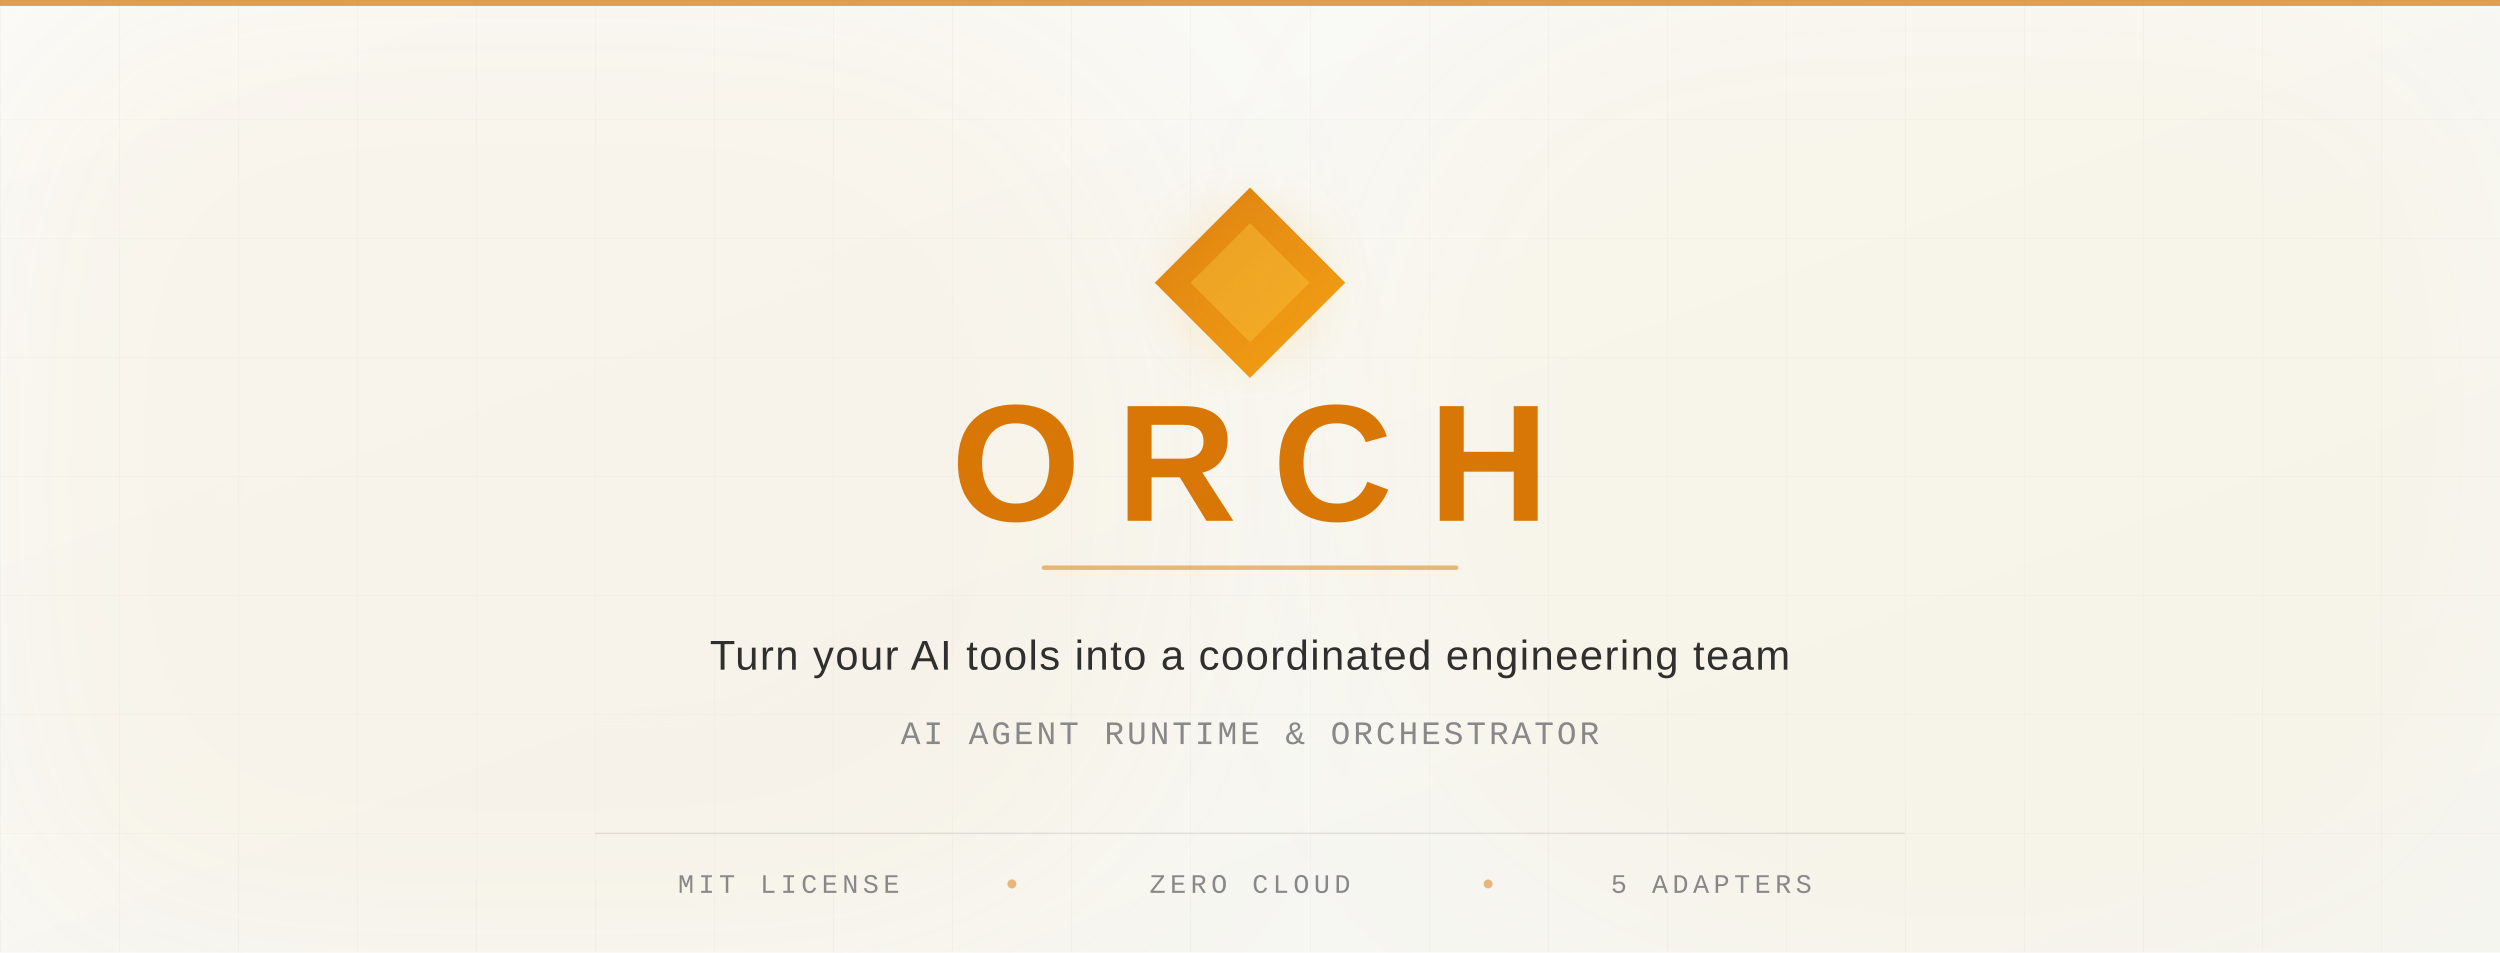
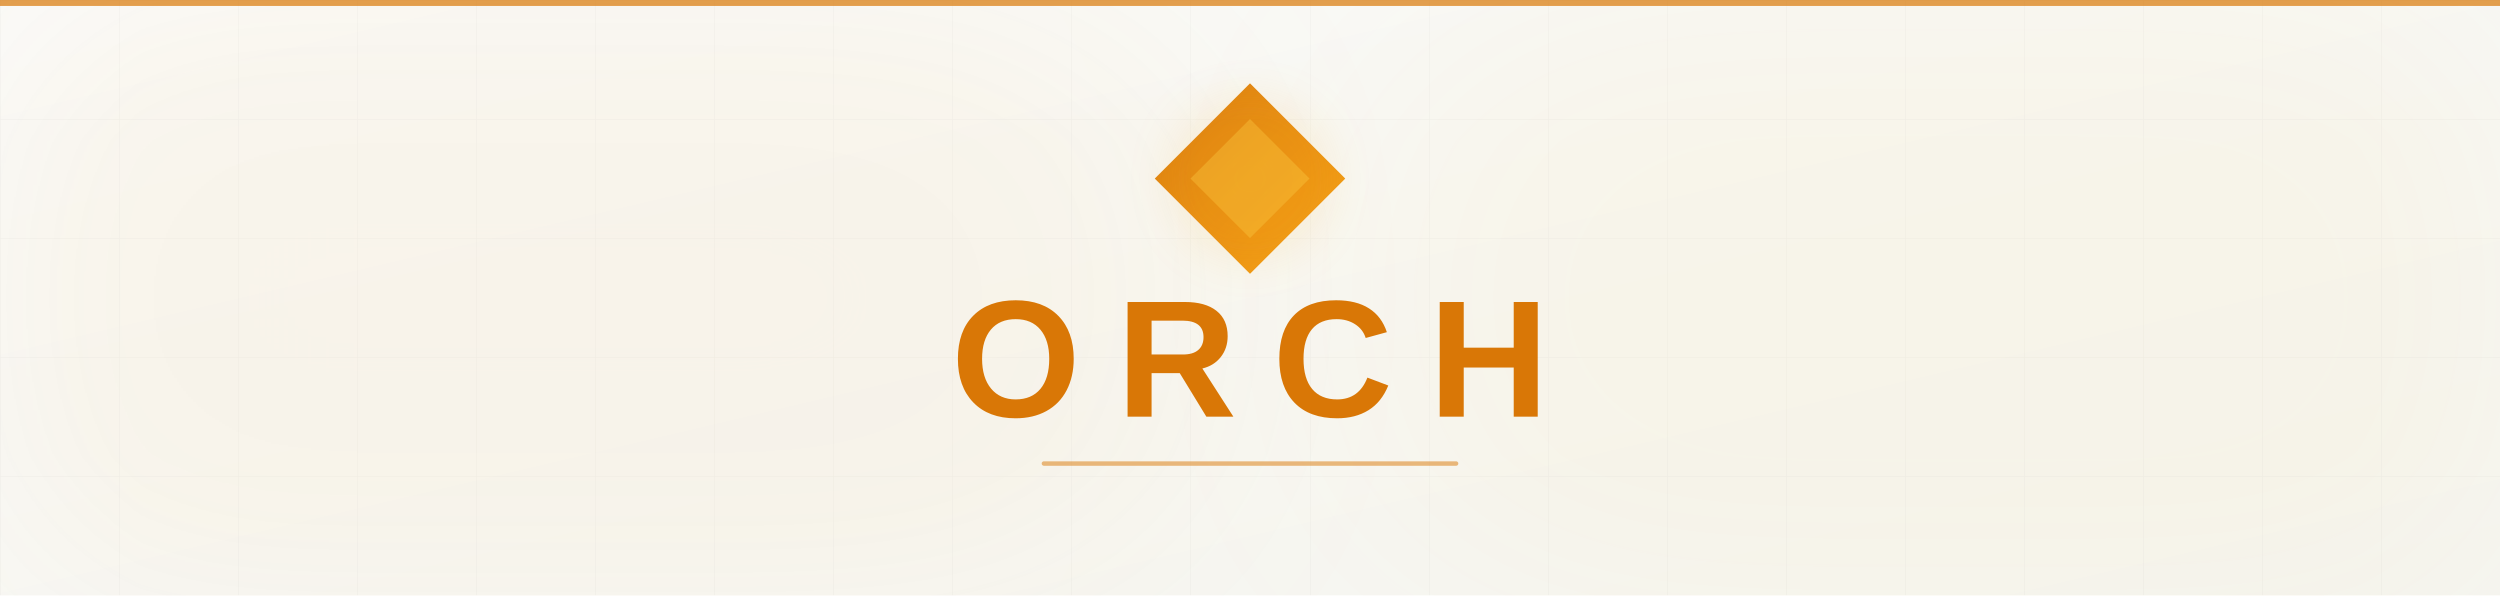
- <svg xmlns="http://www.w3.org/2000/svg" viewBox="0 0 840 320" width="840" height="320">
+ <svg xmlns="http://www.w3.org/2000/svg" viewBox="0 0 840 200" width="840" height="200">
  <defs>
    <linearGradient id="bg" x1="0%" y1="0%" x2="100%" y2="100%">
      <stop offset="0%" stop-color="#fafaf8" />
      <stop offset="100%" stop-color="#f5f5f0" />
    </linearGradient>
    <linearGradient id="amber-grad" x1="0%" y1="0%" x2="100%" y2="100%">
      <stop offset="0%" stop-color="#d97706" />
      <stop offset="100%" stop-color="#f59e0b" />
    </linearGradient>
    <linearGradient id="amber-shimmer" x1="-100%" y1="0%" x2="0%" y2="0%">
      <stop offset="0%" stop-color="#d97706" />
      <stop offset="50%" stop-color="#f59e0b" />
      <stop offset="100%" stop-color="#d97706" />
      <animate attributeName="x1" values="-100%;100%;-100%" dur="6s" repeatCount="indefinite" />
      <animate attributeName="x2" values="0%;200%;0%" dur="6s" repeatCount="indefinite" />
    </linearGradient>
    <filter id="glow-amber" x="-50%" y="-50%" width="200%" height="200%">
      <feGaussianBlur stdDeviation="50" result="blur" />
      <feComposite in="blur" operator="over" />
    </filter>
    <filter id="glow-sm" x="-50%" y="-50%" width="200%" height="200%">
      <feGaussianBlur stdDeviation="8" result="blur" />
      <feComposite in="blur" operator="over" />
    </filter>
    <pattern id="grid" width="40" height="40" patternUnits="userSpaceOnUse">
      <path d="M 40 0 L 0 0 0 40" fill="none" stroke="#000000" stroke-opacity="0.03" stroke-width="0.5" />
    </pattern>
  </defs>
-   <rect width="840" height="320" fill="url(#bg)" />
-   <rect width="840" height="320" fill="url(#grid)" />
-   <ellipse cx="180" cy="160" rx="200" ry="200" fill="#f59e0b" opacity="0.05" filter="url(#glow-amber)">
+   <rect width="840" height="200" fill="url(#bg)" />
+   <rect width="840" height="200" fill="url(#grid)" />
+   <ellipse cx="180" cy="100" rx="200" ry="200" fill="#f59e0b" opacity="0.05" filter="url(#glow-amber)">
    <animate attributeName="cx" values="180;220;160;180" dur="12s" repeatCount="indefinite" />
    <animate attributeName="opacity" values="0.05;0.08;0.05" dur="8s" repeatCount="indefinite" />
  </ellipse>
-   <ellipse cx="660" cy="140" rx="180" ry="180" fill="#ffaf00" opacity="0.04" filter="url(#glow-amber)">
+   <ellipse cx="660" cy="100" rx="180" ry="180" fill="#ffaf00" opacity="0.04" filter="url(#glow-amber)">
    <animate attributeName="cx" values="660;640;680;660" dur="10s" repeatCount="indefinite" />
  </ellipse>
-   <g transform="translate(420, 95)">
+   <g transform="translate(420, 60)">
    <polygon points="0,-32 32,0 0,32 -32,0" fill="url(#amber-grad)" opacity="0.95">
      <animate attributeName="opacity" values="0.95;1;0.95" dur="4s" repeatCount="indefinite" />
    </polygon>
    <polygon points="0,-20 20,0 0,20 -20,0" fill="#fcd34d" opacity="0.35" />
    <circle cx="0" cy="0" r="24" fill="#f59e0b" opacity="0.1" filter="url(#glow-sm)">
      <animate attributeName="opacity" values="0.1;0.2;0.1" dur="4s" repeatCount="indefinite" />
    </circle>
  </g>
-   <text x="420" y="175" text-anchor="middle" font-family="'Segoe UI', Arial, Helvetica, sans-serif" font-size="56" font-weight="800" fill="url(#amber-shimmer)" letter-spacing="12">
+   <text x="420" y="140" text-anchor="middle" font-family="'Segoe UI', Arial, Helvetica, sans-serif" font-size="56" font-weight="800" fill="url(#amber-shimmer)" letter-spacing="12">
    ORCH
  </text>
-   <rect x="350" y="190" width="140" height="1.5" fill="#d97706" rx="0.75" opacity="0.5">
+   <rect x="350" y="155" width="140" height="1.5" fill="#d97706" rx="0.75" opacity="0.5">
    <animate attributeName="width" values="100;180;100" dur="5s" repeatCount="indefinite" />
    <animate attributeName="x" values="370;330;370" dur="5s" repeatCount="indefinite" />
    <animate attributeName="opacity" values="0.3;0.7;0.3" dur="5s" repeatCount="indefinite" />
  </rect>
-   <text x="420" y="225" text-anchor="middle" font-family="'Segoe UI', Arial, sans-serif" font-size="14" fill="#1a1a1a" opacity="0.9" letter-spacing="0.5">
-     Turn your AI tools into a coordinated engineering team
-   </text>
-   <text x="420" y="250" text-anchor="middle" font-family="'Courier New', monospace" font-size="11" fill="#888888" letter-spacing="1">
-     AI AGENT RUNTIME &amp; ORCHESTRATOR
-   </text>
-   <line x1="200" y1="280" x2="640" y2="280" stroke="#000000" stroke-opacity="0.08" stroke-width="0.5" />
-   <text x="265" y="300" text-anchor="middle" font-family="'Courier New', monospace" font-size="9" fill="#888888" letter-spacing="1.5">
-     MIT LICENSE
-   </text>
-   <text x="420" y="300" text-anchor="middle" font-family="'Courier New', monospace" font-size="9" fill="#888888" letter-spacing="1.5">
-     ZERO CLOUD
-   </text>
-   <text x="575" y="300" text-anchor="middle" font-family="'Courier New', monospace" font-size="9" fill="#888888" letter-spacing="1.5">
-     5 ADAPTERS
-   </text>
-   <circle cx="340" cy="297" r="1.5" fill="#d97706" opacity="0.5" />
-   <circle cx="500" cy="297" r="1.5" fill="#d97706" opacity="0.5" />
  <rect x="0" y="0" width="840" height="2" fill="url(#amber-shimmer)" opacity="0.7" />
</svg>
